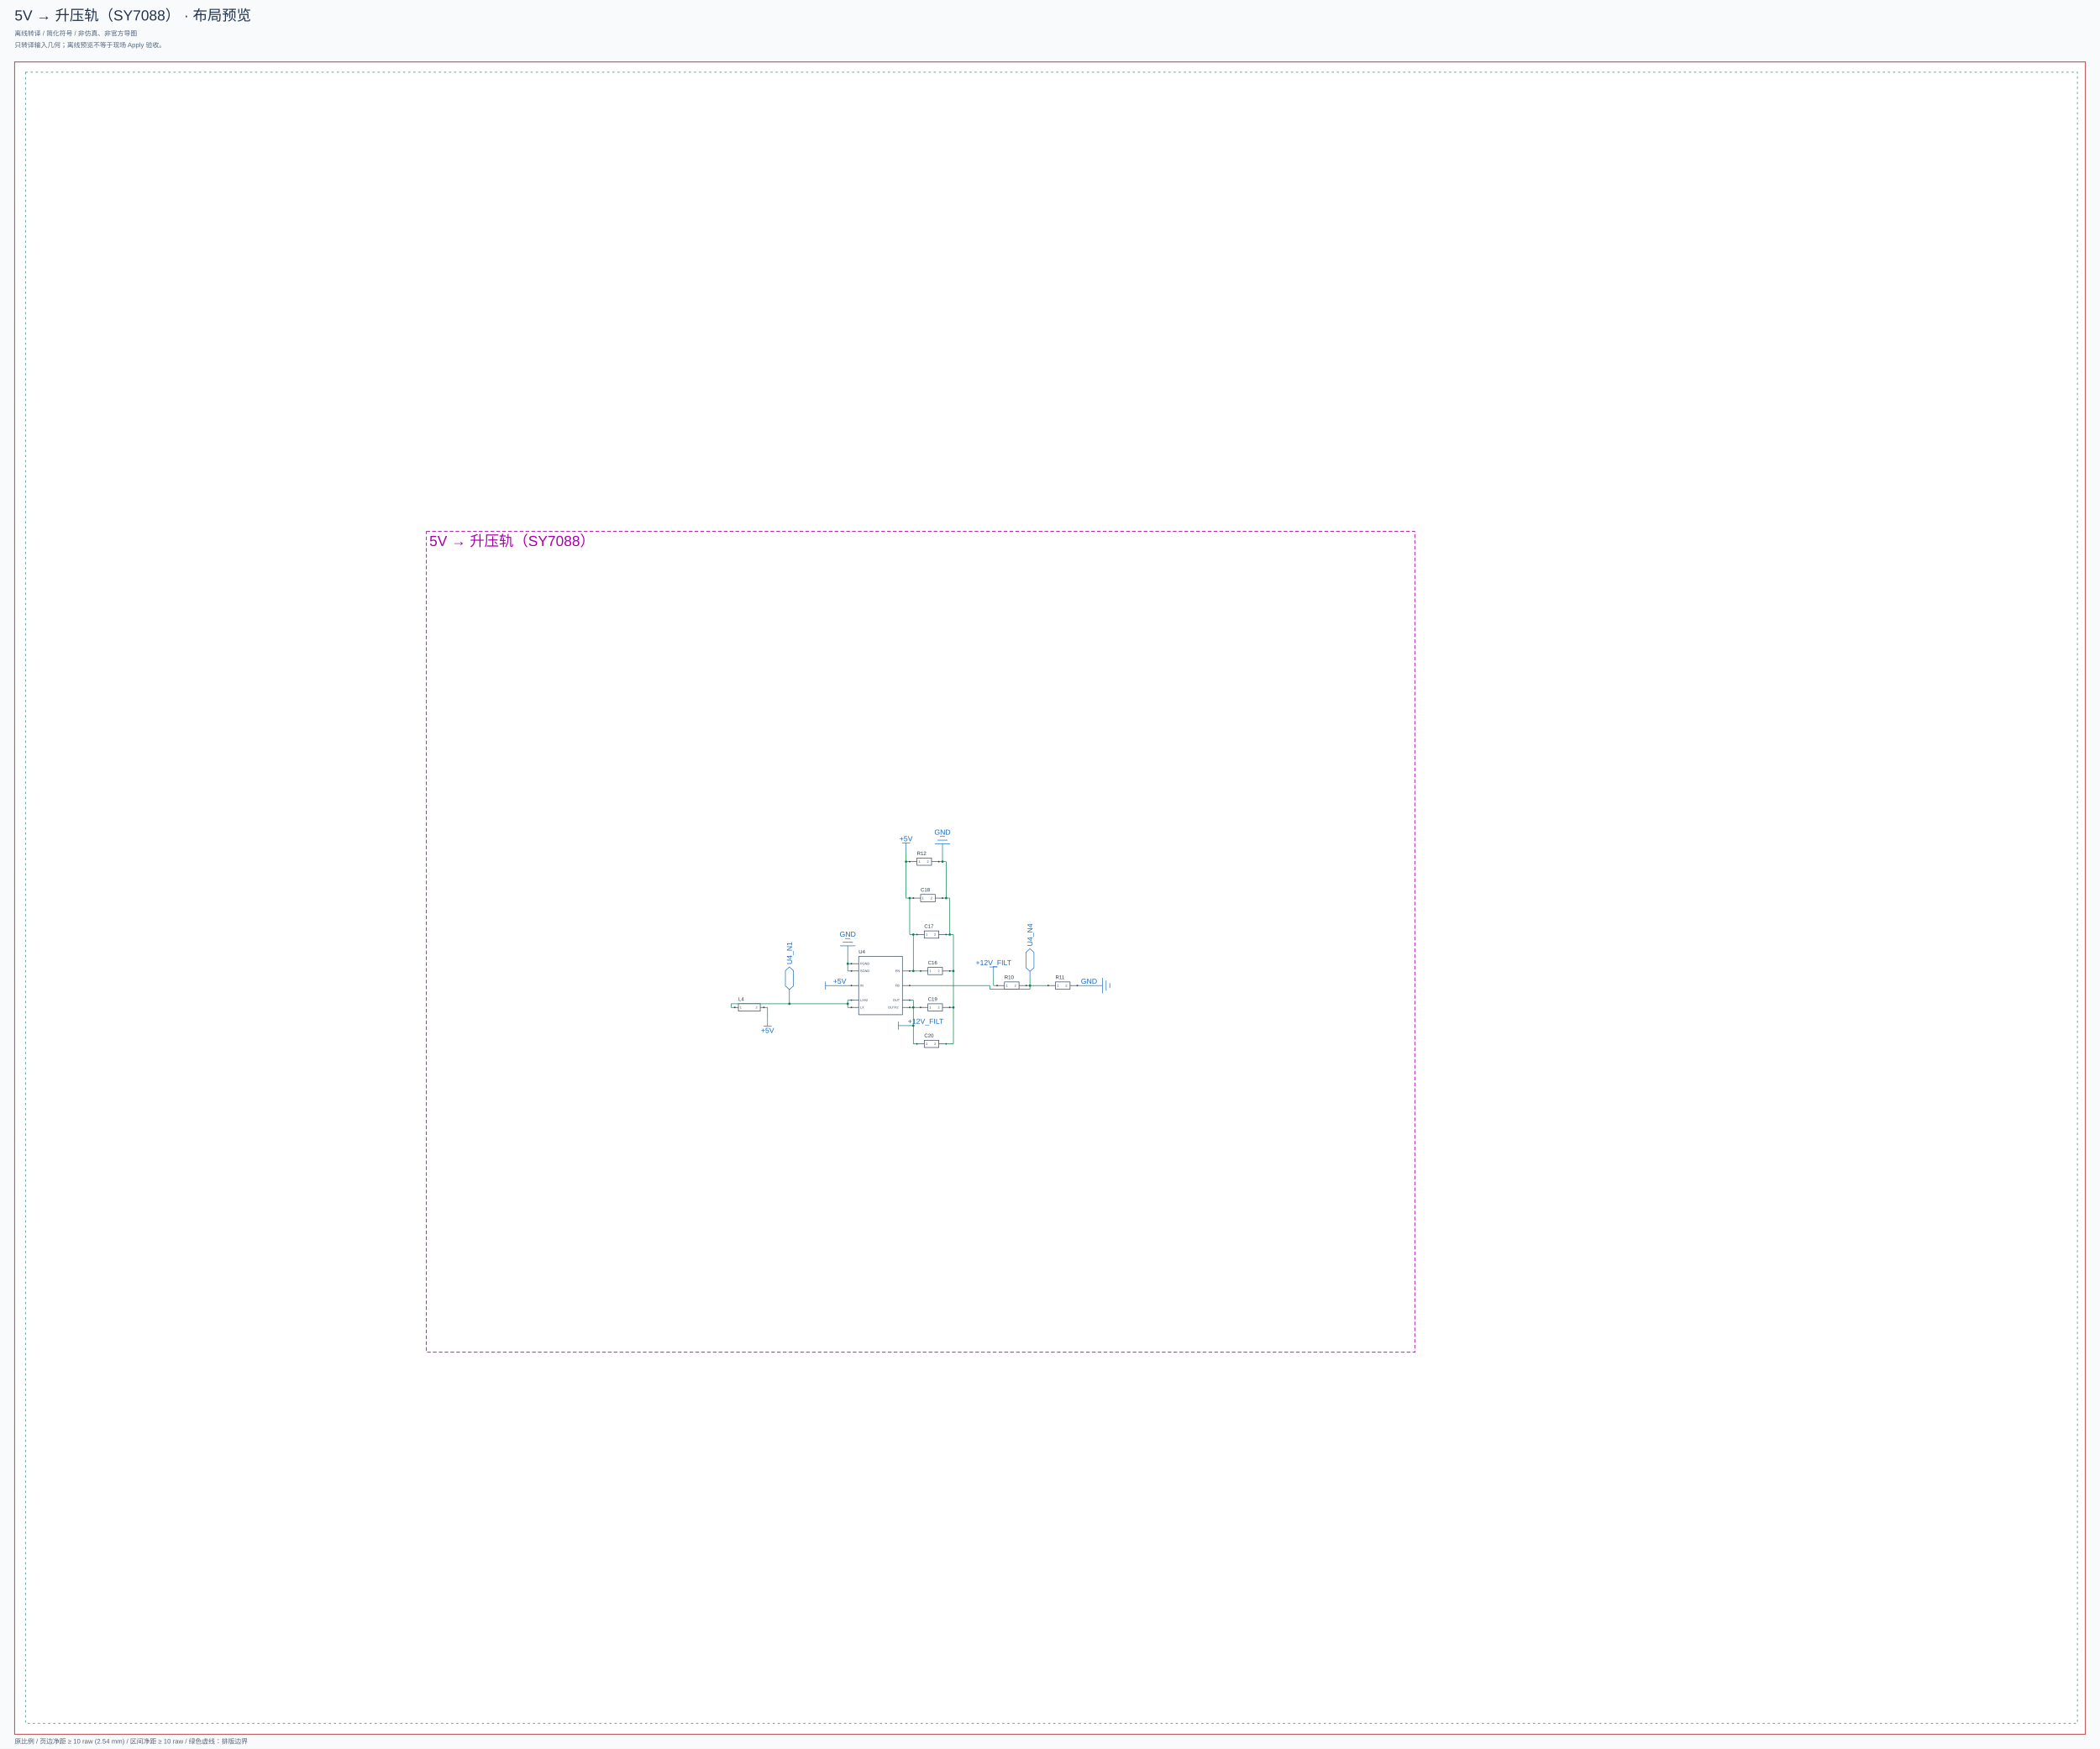
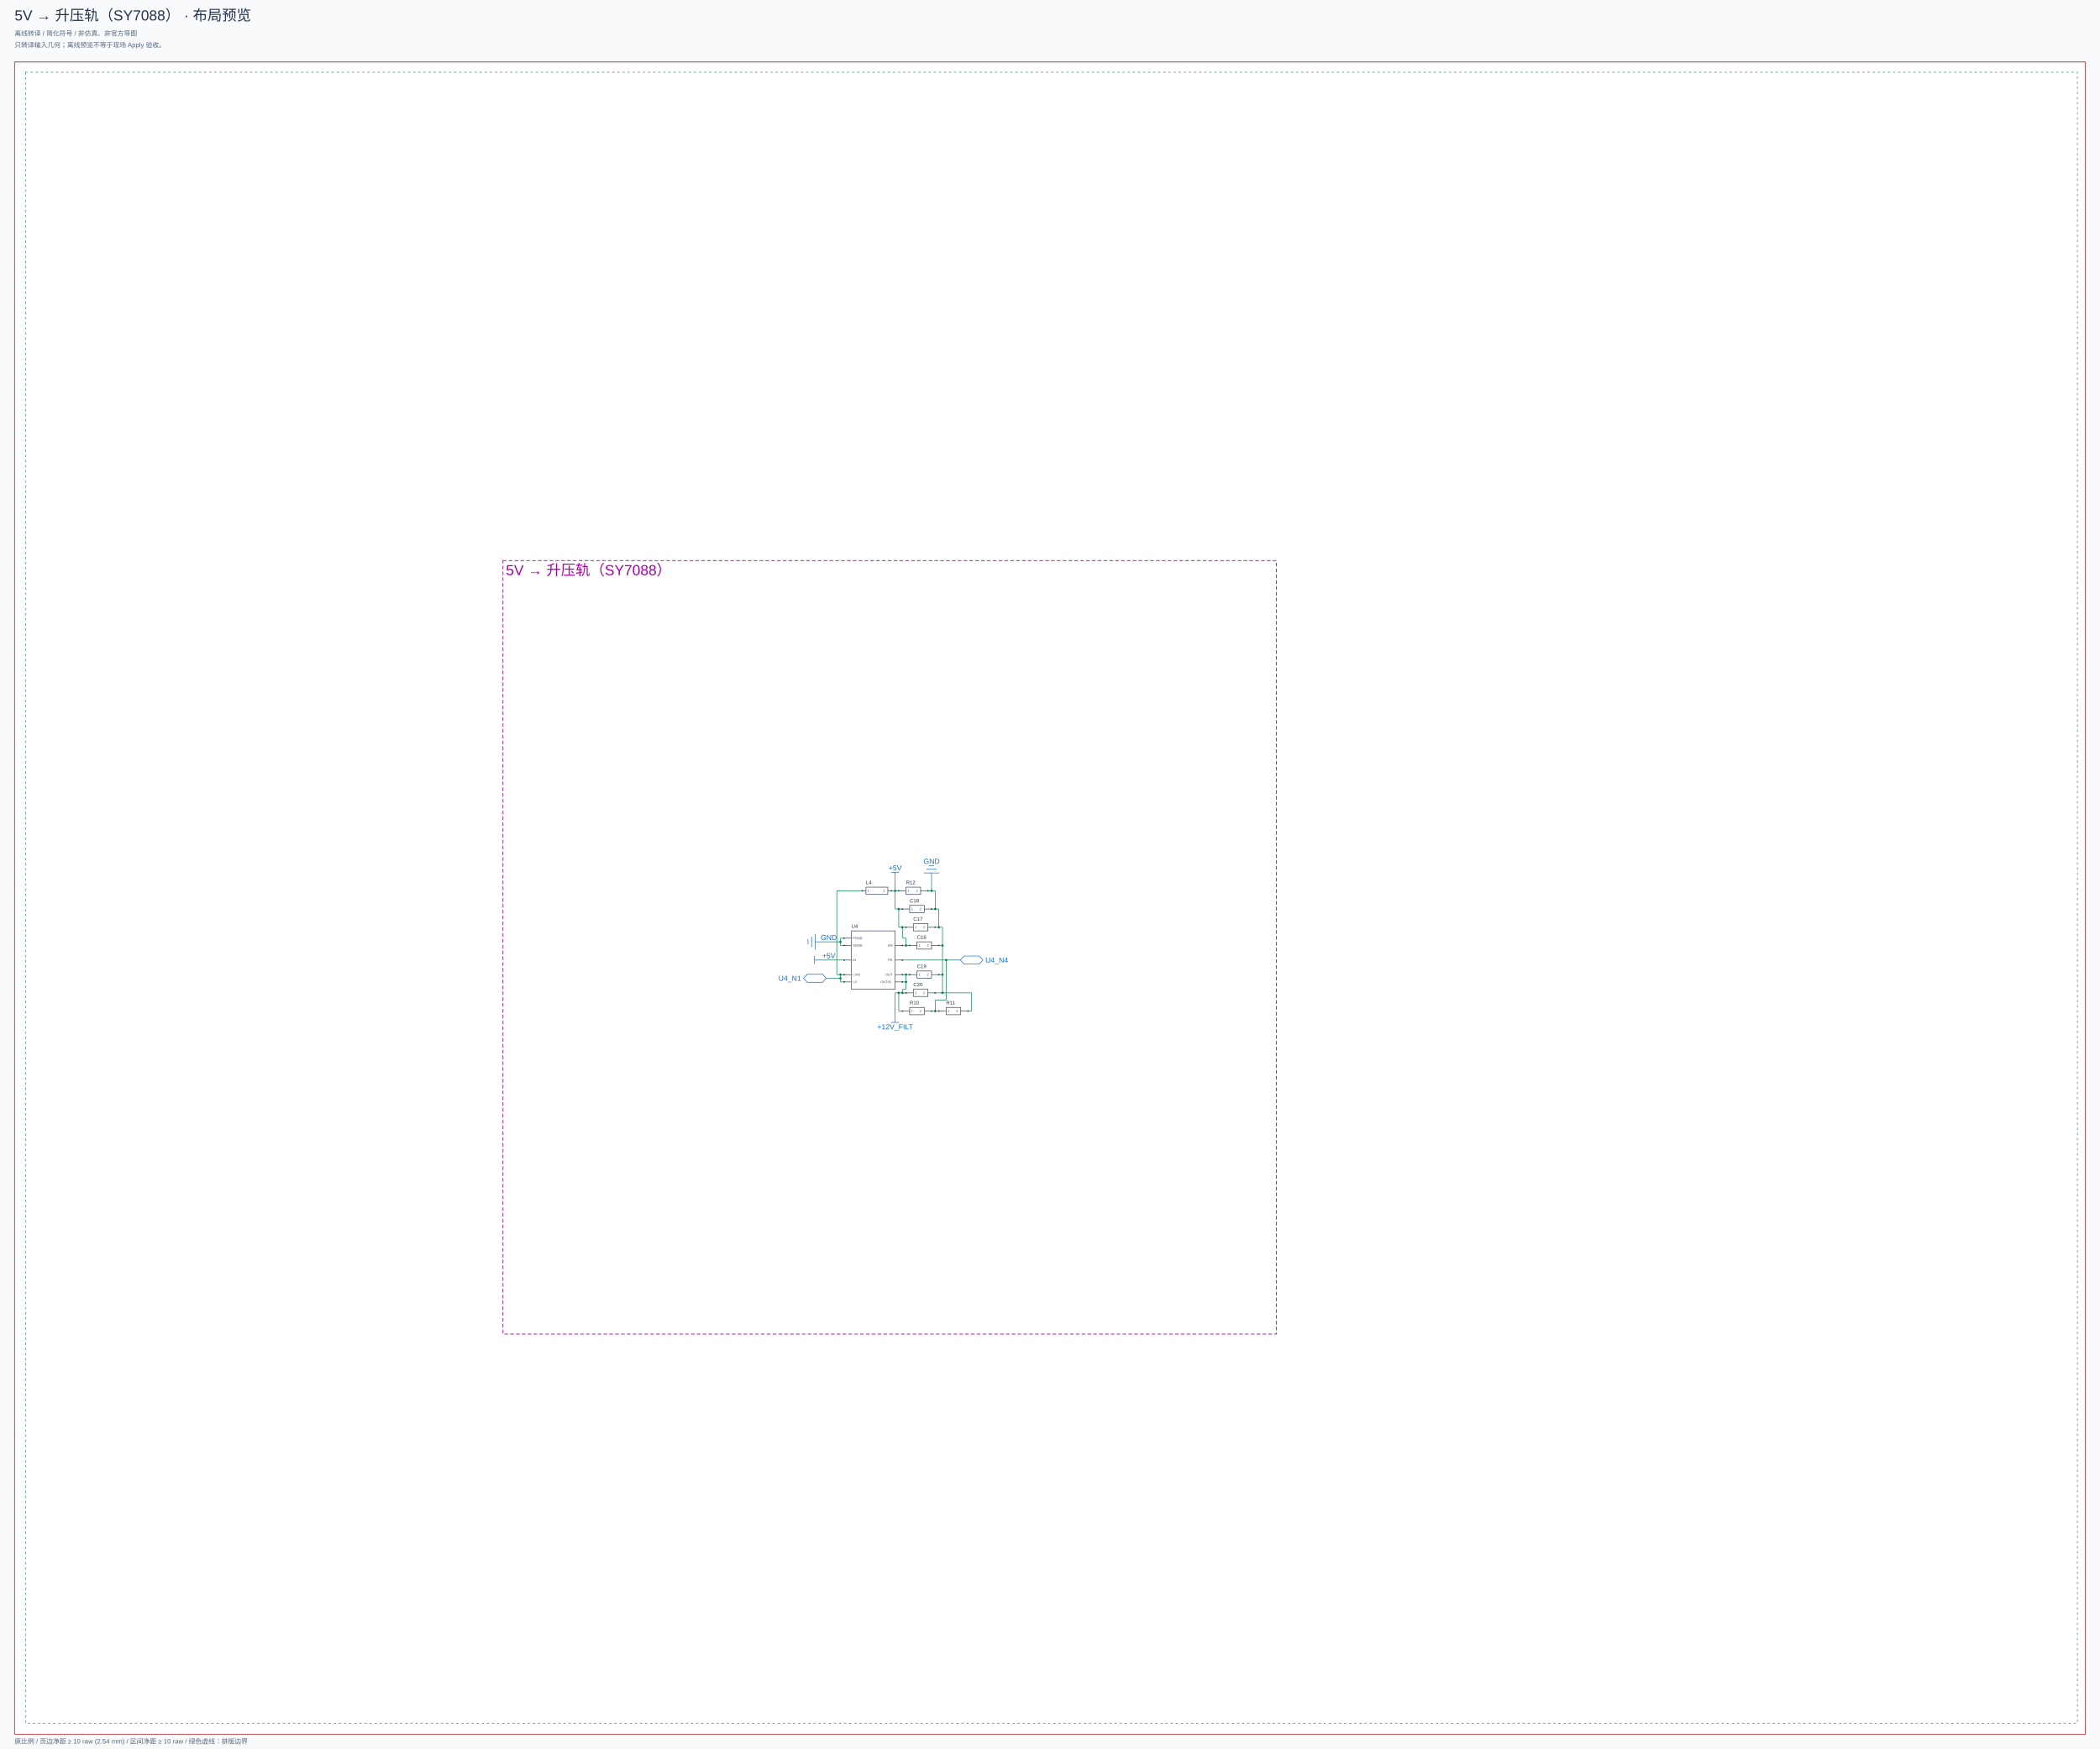
<svg xmlns="http://www.w3.org/2000/svg" width="5762" height="4798" viewBox="0 0 2881 2399">
  <rect width="100%" height="100%" fill="#f8fafc" />
  <g font-family="Arial,PingFang SC,sans-serif">
    <text x="20" y="28" font-size="20" fill="#22344d" text-anchor="start">5V → 升压轨（SY7088） · 布局预览</text>
    <text x="20" y="49" font-size="9" fill="#546579" text-anchor="start">离线转译 / 简化符号 / 非仿真、非官方导图</text>
    <text x="20" y="65" font-size="9" fill="#546579" text-anchor="start">只转译输入几何；离线预览不等于现场 Apply 验收。</text>
    <rect x="20" y="85" width="2841" height="2294" fill="white" stroke="#94a3b8" stroke-dasharray="" />
    <rect x="20" y="85" width="2841" height="2294" fill="none" stroke="#c74747" stroke-dasharray="" />
    <rect x="35" y="99" width="2815" height="2265" fill="none" stroke="#4a998e" stroke-dasharray="3 4" />
    <text x="20" y="2392" font-size="9" fill="#546579" text-anchor="start">原比例 / 页边净距 ≥ 10 raw (2.54 mm) / 区间净距 ≥ 10 raw / 绿色虚线：排版边界</text>
-     <rect x="585" y="729" width="1356" height="1126" fill="white" stroke="#aa00aa" stroke-dasharray="5 3" />
-     <text x="589" y="749" font-size="20" fill="#aa00aa" text-anchor="start">5V → 升压轨（SY7088）</text>
-     <path d="M1168 1372 L1163 1372" fill="none" stroke="#07814d" stroke-width="0.8" />
-     <path d="M1163 1372 L1163 1377" fill="none" stroke="#07814d" stroke-width="0.8" />
-     <path d="M1163 1377 L1163 1382" fill="none" stroke="#07814d" stroke-width="0.8" />
-     <path d="M1163 1382 L1168 1382" fill="none" stroke="#07814d" stroke-width="0.8" />
-     <path d="M1008 1382 L1003 1382" fill="none" stroke="#07814d" stroke-width="0.8" />
-     <path d="M1003 1382 L1003 1377" fill="none" stroke="#07814d" stroke-width="0.8" />
-     <path d="M1003 1377 L1163 1377" fill="none" stroke="#07814d" stroke-width="0.8" />
-     <path d="M1438 1352 L1413 1352" fill="none" stroke="#07814d" stroke-width="0.8" />
-     <path d="M1413 1352 L1408 1352" fill="none" stroke="#07814d" stroke-width="0.8" />
-     <path d="M1248 1352 L1358 1352" fill="none" stroke="#07814d" stroke-width="0.8" />
-     <path d="M1358 1352 L1358 1357" fill="none" stroke="#07814d" stroke-width="0.8" />
-     <path d="M1358 1357 L1413 1357" fill="none" stroke="#07814d" stroke-width="0.8" />
-     <path d="M1413 1357 L1413 1352" fill="none" stroke="#07814d" stroke-width="0.8" />
-     <path d="M1168 1332 L1163 1332" fill="none" stroke="#07814d" stroke-width="0.8" />
-     <path d="M1303 1332 L1308 1332" fill="none" stroke="#07814d" stroke-width="0.8" />
-     <path d="M1303 1232 L1303 1282" fill="none" stroke="#07814d" stroke-width="0.8" />
-     <path d="M1298 1282 L1303 1282" fill="none" stroke="#07814d" stroke-width="0.8" />
-     <path d="M1303 1282 L1308 1282" fill="none" stroke="#07814d" stroke-width="0.8" />
-     <path d="M1298 1432 L1308 1432" fill="none" stroke="#07814d" stroke-width="0.8" />
-     <path d="M1308 1432 L1308 1382" fill="none" stroke="#07814d" stroke-width="0.8" />
-     <path d="M1308 1382 L1308 1332" fill="none" stroke="#07814d" stroke-width="0.8" />
-     <path d="M1308 1332 L1308 1282" fill="none" stroke="#07814d" stroke-width="0.8" />
-     <path d="M1303 1382 L1308 1382" fill="none" stroke="#07814d" stroke-width="0.8" />
-     <path d="M1298 1182 L1298 1232" fill="none" stroke="#07814d" stroke-width="0.8" />
-     <path d="M1293 1232 L1298 1232" fill="none" stroke="#07814d" stroke-width="0.8" />
-     <path d="M1298 1232 L1303 1232" fill="none" stroke="#07814d" stroke-width="0.8" />
-     <path d="M1253 1372 L1248 1372" fill="none" stroke="#07814d" stroke-width="0.8" />
-     <path d="M1253 1282 L1253 1332" fill="none" stroke="#07814d" stroke-width="0.8" />
-     <path d="M1248 1332 L1253 1332" fill="none" stroke="#07814d" stroke-width="0.8" />
-     <path d="M1253 1332 L1263 1332" fill="none" stroke="#07814d" stroke-width="0.8" />
-     <path d="M1248 1232 L1248 1282" fill="none" stroke="#07814d" stroke-width="0.8" />
-     <path d="M1248 1282 L1253 1282" fill="none" stroke="#07814d" stroke-width="0.8" />
-     <path d="M1253 1282 L1258 1282" fill="none" stroke="#07814d" stroke-width="0.8" />
-     <path d="M1258 1432 L1253 1432" fill="none" stroke="#07814d" stroke-width="0.8" />
-     <path d="M1243 1232 L1248 1232" fill="none" stroke="#07814d" stroke-width="0.8" />
-     <path d="M1248 1232 L1253 1232" fill="none" stroke="#07814d" stroke-width="0.8" />
-     <path d="M1163 1322 L1168 1322" fill="none" stroke="#07814d" stroke-width="0.8" />
-     <path d="M1163 1332 L1163 1322" fill="none" stroke="#07814d" stroke-width="0.8" />
-     <path d="M1163 1322 L1163 1317" fill="none" stroke="#07814d" stroke-width="0.8" />
-     <path d="M1288 1182 L1293 1182" fill="none" stroke="#07814d" stroke-width="0.8" />
-     <path d="M1293 1182 L1298 1182" fill="none" stroke="#07814d" stroke-width="0.8" />
-     <path d="M1293 1182 L1293 1177" fill="none" stroke="#07814d" stroke-width="0.8" />
-     <path d="M1243 1182 L1248 1182" fill="none" stroke="#07814d" stroke-width="0.8" />
-     <path d="M1243 1232 L1243 1182" fill="none" stroke="#07814d" stroke-width="0.8" />
-     <path d="M1243 1182 L1243 1177" fill="none" stroke="#07814d" stroke-width="0.8" />
-     <path d="M1248 1382 L1253 1382" fill="none" stroke="#07814d" stroke-width="0.8" />
-     <path d="M1253 1382 L1263 1382" fill="none" stroke="#07814d" stroke-width="0.8" />
-     <path d="M1253 1432 L1253 1382" fill="none" stroke="#07814d" stroke-width="0.8" />
-     <path d="M1253 1382 L1253 1372" fill="none" stroke="#07814d" stroke-width="0.8" />
-     <path d="M1048 1382 L1053 1382" fill="none" stroke="#07814d" stroke-width="0.8" />
-     <path d="M1053 1382 L1053 1387" fill="none" stroke="#07814d" stroke-width="0.8" />
-     <path d="M1368 1352 L1363 1352" fill="none" stroke="#07814d" stroke-width="0.8" />
-     <path d="M1363 1352 L1363 1347" fill="none" stroke="#07814d" stroke-width="0.8" />
-     <rect x="1178" y="1312" width="60" height="80" fill="white" stroke="#34445b" stroke-width="0.8" />
-     <text x="1178" y="1308" font-size="7" fill="#24344a" text-anchor="start">U4</text>
-     <text x="1178" y="1401" font-size="5" fill="#546579" text-anchor="start" />
-     <path d="M1238 1332 L1248 1332" fill="none" stroke="#34445b" stroke-width="0.8" />
-     <text x="1228.25" y="1333.5" font-size="4.5" fill="#34445b" text-anchor="start">EN</text>
-     <circle cx="1248" cy="1332" r="1.1" fill="#34445b" />
-     <path d="M1238 1352 L1248 1352" fill="none" stroke="#34445b" stroke-width="0.8" />
-     <text x="1228.25" y="1353.5" font-size="4.5" fill="#34445b" text-anchor="start">FB</text>
-     <circle cx="1248" cy="1352" r="1.1" fill="#34445b" />
-     <path d="M1178 1352 L1168 1352" fill="none" stroke="#34445b" stroke-width="0.8" />
-     <text x="1180" y="1353.5" font-size="4.5" fill="#34445b" text-anchor="start">IN</text>
-     <circle cx="1168" cy="1352" r="1.1" fill="#34445b" />
-     <path d="M1178 1382 L1168 1382" fill="none" stroke="#34445b" stroke-width="0.8" />
-     <text x="1180" y="1383.5" font-size="4.5" fill="#34445b" text-anchor="start">LX</text>
-     <circle cx="1168" cy="1382" r="1.1" fill="#34445b" />
-     <path d="M1178 1372 L1168 1372" fill="none" stroke="#34445b" stroke-width="0.8" />
-     <text x="1180" y="1373.5" font-size="4.5" fill="#34445b" text-anchor="start">LX#2</text>
-     <circle cx="1168" cy="1372" r="1.1" fill="#34445b" />
-     <path d="M1238 1372 L1248 1372" fill="none" stroke="#34445b" stroke-width="0.8" />
-     <text x="1224.875" y="1373.5" font-size="4.5" fill="#34445b" text-anchor="start">OUT</text>
-     <circle cx="1248" cy="1372" r="1.1" fill="#34445b" />
-     <path d="M1238 1382 L1248 1382" fill="none" stroke="#34445b" stroke-width="0.8" />
-     <text x="1218.125" y="1383.5" font-size="4.5" fill="#34445b" text-anchor="start">OUT#2</text>
-     <circle cx="1248" cy="1382" r="1.1" fill="#34445b" />
-     <path d="M1178 1322 L1168 1322" fill="none" stroke="#34445b" stroke-width="0.8" />
-     <text x="1180" y="1323.5" font-size="4.5" fill="#34445b" text-anchor="start">PGND</text>
-     <circle cx="1168" cy="1322" r="1.1" fill="#34445b" />
-     <path d="M1178 1332 L1168 1332" fill="none" stroke="#34445b" stroke-width="0.8" />
-     <text x="1180" y="1333.5" font-size="4.5" fill="#34445b" text-anchor="start">SGND</text>
-     <circle cx="1168" cy="1332" r="1.1" fill="#34445b" />
-     <rect x="1273" y="1327" width="20" height="10" fill="white" stroke="#34445b" stroke-width="0.8" />
-     <text x="1273" y="1323" font-size="7" fill="#24344a" text-anchor="start">C16</text>
-     <text x="1273" y="1346" font-size="5" fill="#546579" text-anchor="start" />
-     <path d="M1273 1332 L1263 1332" fill="none" stroke="#34445b" stroke-width="0.8" />
-     <text x="1275" y="1333.5" font-size="4.5" fill="#34445b" text-anchor="start">1</text>
-     <circle cx="1263" cy="1332" r="1.1" fill="#34445b" />
-     <path d="M1293 1332 L1303 1332" fill="none" stroke="#34445b" stroke-width="0.8" />
-     <text x="1286.625" y="1333.5" font-size="4.5" fill="#34445b" text-anchor="start">2</text>
-     <circle cx="1303" cy="1332" r="1.1" fill="#34445b" />
-     <rect x="1268" y="1277" width="20" height="10" fill="white" stroke="#34445b" stroke-width="0.8" />
-     <text x="1268" y="1273" font-size="7" fill="#24344a" text-anchor="start">C17</text>
-     <text x="1268" y="1296" font-size="5" fill="#546579" text-anchor="start" />
-     <path d="M1268 1282 L1258 1282" fill="none" stroke="#34445b" stroke-width="0.8" />
-     <text x="1270" y="1283.5" font-size="4.5" fill="#34445b" text-anchor="start">1</text>
-     <circle cx="1258" cy="1282" r="1.1" fill="#34445b" />
-     <path d="M1288 1282 L1298 1282" fill="none" stroke="#34445b" stroke-width="0.8" />
-     <text x="1281.625" y="1283.5" font-size="4.5" fill="#34445b" text-anchor="start">2</text>
-     <circle cx="1298" cy="1282" r="1.1" fill="#34445b" />
-     <rect x="1263" y="1227" width="20" height="10" fill="white" stroke="#34445b" stroke-width="0.8" />
-     <text x="1263" y="1223" font-size="7" fill="#24344a" text-anchor="start">C18</text>
-     <text x="1263" y="1246" font-size="5" fill="#546579" text-anchor="start" />
-     <path d="M1263 1232 L1253 1232" fill="none" stroke="#34445b" stroke-width="0.8" />
-     <text x="1265" y="1233.5" font-size="4.5" fill="#34445b" text-anchor="start">1</text>
-     <circle cx="1253" cy="1232" r="1.1" fill="#34445b" />
-     <path d="M1283 1232 L1293 1232" fill="none" stroke="#34445b" stroke-width="0.8" />
-     <text x="1276.625" y="1233.5" font-size="4.5" fill="#34445b" text-anchor="start">2</text>
-     <circle cx="1293" cy="1232" r="1.1" fill="#34445b" />
-     <rect x="1273" y="1377" width="20" height="10" fill="white" stroke="#34445b" stroke-width="0.8" />
-     <text x="1273" y="1373" font-size="7" fill="#24344a" text-anchor="start">C19</text>
-     <text x="1273" y="1396" font-size="5" fill="#546579" text-anchor="start" />
-     <path d="M1273 1382 L1263 1382" fill="none" stroke="#34445b" stroke-width="0.8" />
-     <text x="1275" y="1383.5" font-size="4.5" fill="#34445b" text-anchor="start">1</text>
-     <circle cx="1263" cy="1382" r="1.1" fill="#34445b" />
-     <path d="M1293 1382 L1303 1382" fill="none" stroke="#34445b" stroke-width="0.8" />
-     <text x="1286.625" y="1383.5" font-size="4.5" fill="#34445b" text-anchor="start">2</text>
-     <circle cx="1303" cy="1382" r="1.1" fill="#34445b" />
-     <rect x="1268" y="1427" width="20" height="10" fill="white" stroke="#34445b" stroke-width="0.8" />
-     <text x="1268" y="1423" font-size="7" fill="#24344a" text-anchor="start">C20</text>
-     <text x="1268" y="1446" font-size="5" fill="#546579" text-anchor="start" />
-     <path d="M1268 1432 L1258 1432" fill="none" stroke="#34445b" stroke-width="0.8" />
-     <text x="1270" y="1433.5" font-size="4.5" fill="#34445b" text-anchor="start">1</text>
-     <circle cx="1258" cy="1432" r="1.1" fill="#34445b" />
-     <path d="M1288 1432 L1298 1432" fill="none" stroke="#34445b" stroke-width="0.8" />
-     <text x="1281.625" y="1433.5" font-size="4.5" fill="#34445b" text-anchor="start">2</text>
-     <circle cx="1298" cy="1432" r="1.1" fill="#34445b" />
-     <rect x="1258" y="1177" width="20" height="10" fill="white" stroke="#34445b" stroke-width="0.8" />
-     <text x="1258" y="1173" font-size="7" fill="#24344a" text-anchor="start">R12</text>
-     <text x="1258" y="1196" font-size="5" fill="#546579" text-anchor="start" />
-     <path d="M1258 1182 L1248 1182" fill="none" stroke="#34445b" stroke-width="0.8" />
-     <text x="1260" y="1183.5" font-size="4.5" fill="#34445b" text-anchor="start">1</text>
-     <circle cx="1248" cy="1182" r="1.1" fill="#34445b" />
-     <path d="M1278 1182 L1288 1182" fill="none" stroke="#34445b" stroke-width="0.8" />
-     <text x="1271.625" y="1183.5" font-size="4.5" fill="#34445b" text-anchor="start">2</text>
-     <circle cx="1288" cy="1182" r="1.1" fill="#34445b" />
-     <rect x="1013" y="1377" width="30" height="10" fill="white" stroke="#34445b" stroke-width="0.8" />
-     <text x="1013" y="1373" font-size="7" fill="#24344a" text-anchor="start">L4</text>
-     <text x="1013" y="1396" font-size="5" fill="#546579" text-anchor="start" />
-     <path d="M1013 1382 L1008 1382" fill="none" stroke="#34445b" stroke-width="0.8" />
-     <text x="1015" y="1383.5" font-size="4.5" fill="#34445b" text-anchor="start">1</text>
-     <circle cx="1008" cy="1382" r="1.1" fill="#34445b" />
-     <path d="M1043 1382 L1048 1382" fill="none" stroke="#34445b" stroke-width="0.8" />
-     <text x="1036.625" y="1383.5" font-size="4.5" fill="#34445b" text-anchor="start">2</text>
-     <circle cx="1048" cy="1382" r="1.1" fill="#34445b" />
-     <rect x="1378" y="1347" width="20" height="10" fill="white" stroke="#34445b" stroke-width="0.8" />
-     <text x="1378" y="1343" font-size="7" fill="#24344a" text-anchor="start">R10</text>
-     <text x="1378" y="1366" font-size="5" fill="#546579" text-anchor="start" />
-     <path d="M1378 1352 L1368 1352" fill="none" stroke="#34445b" stroke-width="0.8" />
-     <text x="1380" y="1353.5" font-size="4.5" fill="#34445b" text-anchor="start">1</text>
-     <circle cx="1368" cy="1352" r="1.1" fill="#34445b" />
-     <path d="M1398 1352 L1408 1352" fill="none" stroke="#34445b" stroke-width="0.8" />
-     <text x="1391.625" y="1353.5" font-size="4.5" fill="#34445b" text-anchor="start">2</text>
-     <circle cx="1408" cy="1352" r="1.1" fill="#34445b" />
-     <rect x="1448" y="1347" width="20" height="10" fill="white" stroke="#34445b" stroke-width="0.8" />
-     <text x="1448" y="1343" font-size="7" fill="#24344a" text-anchor="start">R11</text>
-     <text x="1448" y="1366" font-size="5" fill="#546579" text-anchor="start" />
-     <path d="M1448 1352 L1438 1352" fill="none" stroke="#34445b" stroke-width="0.8" />
-     <text x="1450" y="1353.5" font-size="4.5" fill="#34445b" text-anchor="start">1</text>
-     <circle cx="1438" cy="1352" r="1.1" fill="#34445b" />
-     <path d="M1468 1352 L1478 1352" fill="none" stroke="#34445b" stroke-width="0.8" />
-     <text x="1461.625" y="1353.5" font-size="4.5" fill="#34445b" text-anchor="start">2</text>
-     <circle cx="1478" cy="1352" r="1.1" fill="#34445b" />
-     <path d="M1163 1317 L1163 1307" fill="none" stroke="#07814d" stroke-width="0.8" />
-     <path d="M1163 1307 L1163 1297.5" fill="none" stroke="#176bc0" stroke-width="0.8" />
-     <path d="M1173.5 1297.5 L1152.5 1297.5" fill="none" stroke="#176bc0" stroke-width="0.8" />
-     <path d="M1170 1292.5 L1156 1292.5" fill="none" stroke="#176bc0" stroke-width="0.8" />
-     <path d="M1166.5 1287.5 L1159.5 1287.5" fill="none" stroke="#176bc0" stroke-width="0.8" />
-     <text class="marker-name" transform="translate(1163 1281.5) rotate(0)" y="3.5" text-anchor="middle" font-size="10" textLength="16" lengthAdjust="spacingAndGlyphs" fill="#176bc0">GND</text>
-     <path d="M1293 1177 L1293 1167" fill="none" stroke="#07814d" stroke-width="0.8" />
-     <path d="M1293 1167 L1293 1157.5" fill="none" stroke="#176bc0" stroke-width="0.8" />
-     <path d="M1303.5 1157.5 L1282.5 1157.5" fill="none" stroke="#176bc0" stroke-width="0.8" />
-     <path d="M1300 1152.5 L1286 1152.5" fill="none" stroke="#176bc0" stroke-width="0.8" />
-     <path d="M1296.5 1147.5 L1289.5 1147.5" fill="none" stroke="#176bc0" stroke-width="0.8" />
-     <text class="marker-name" transform="translate(1293 1141.5) rotate(0)" y="3.5" text-anchor="middle" font-size="10" textLength="16" lengthAdjust="spacingAndGlyphs" fill="#176bc0">GND</text>
-     <path d="M1478 1352 L1503 1352" fill="none" stroke="#07814d" stroke-width="0.8" />
-     <path d="M1503 1352 L1512.5 1352" fill="none" stroke="#176bc0" stroke-width="0.8" />
-     <path d="M1512.5 1362.5 L1512.5 1341.5" fill="none" stroke="#176bc0" stroke-width="0.8" />
-     <path d="M1517.5 1359 L1517.5 1345" fill="none" stroke="#176bc0" stroke-width="0.8" />
-     <path d="M1522.5 1355.5 L1522.5 1348.5" fill="none" stroke="#176bc0" stroke-width="0.8" />
-     <text class="marker-name" transform="translate(1494 1346) rotate(0)" y="3.5" text-anchor="middle" font-size="10" textLength="16" lengthAdjust="spacingAndGlyphs" fill="#176bc0">GND</text>
-     <path d="M1243 1177 L1243 1167" fill="none" stroke="#07814d" stroke-width="0.8" />
-     <path d="M1243 1167 L1243 1162.5" fill="none" stroke="#176bc0" stroke-width="0.8" />
-     <path d="M1243 1162.5 L1243 1156.5" fill="none" stroke="#176bc0" stroke-width="0.8" />
-     <path d="M1248.5 1156.5 L1237.5 1156.5" fill="none" stroke="#176bc0" stroke-width="0.8" />
-     <text class="marker-name" transform="translate(1243 1150.5) rotate(0)" y="3.5" text-anchor="middle" font-size="10" textLength="16" lengthAdjust="spacingAndGlyphs" fill="#176bc0">+5V</text>
-     <path d="M1168 1352 L1143 1352" fill="none" stroke="#07814d" stroke-width="0.8" />
-     <path d="M1143 1352 L1138.5 1352" fill="none" stroke="#176bc0" stroke-width="0.8" />
-     <path d="M1138.5 1352 L1132.5 1352" fill="none" stroke="#176bc0" stroke-width="0.8" />
-     <path d="M1132.5 1346.5 L1132.5 1357.5" fill="none" stroke="#176bc0" stroke-width="0.8" />
-     <text class="marker-name" transform="translate(1152 1346) rotate(0)" y="3.5" text-anchor="middle" font-size="10" textLength="16" lengthAdjust="spacingAndGlyphs" fill="#176bc0">+5V</text>
-     <path d="M1253 1407 L1243 1407" fill="none" stroke="#07814d" stroke-width="0.8" />
-     <path d="M1243 1407 L1238.5 1407" fill="none" stroke="#176bc0" stroke-width="0.8" />
-     <path d="M1238.5 1407 L1232.5 1407" fill="none" stroke="#176bc0" stroke-width="0.8" />
-     <path d="M1232.5 1401.5 L1232.5 1412.5" fill="none" stroke="#176bc0" stroke-width="0.8" />
-     <text class="marker-name" transform="translate(1270 1401) rotate(0)" y="3.5" text-anchor="middle" font-size="10" textLength="52" lengthAdjust="spacingAndGlyphs" fill="#176bc0">+12V_FILT</text>
-     <path d="M1053 1387 L1053 1397" fill="none" stroke="#07814d" stroke-width="0.8" />
-     <path d="M1053 1397 L1053 1401.5" fill="none" stroke="#176bc0" stroke-width="0.8" />
-     <path d="M1053 1401.5 L1053 1407.5" fill="none" stroke="#176bc0" stroke-width="0.8" />
-     <path d="M1047.5 1407.5 L1058.5 1407.5" fill="none" stroke="#176bc0" stroke-width="0.8" />
-     <text class="marker-name" transform="translate(1053 1413.5) rotate(0)" y="3.5" text-anchor="middle" font-size="10" textLength="16" lengthAdjust="spacingAndGlyphs" fill="#176bc0">+5V</text>
-     <path d="M1363 1347 L1363 1337" fill="none" stroke="#07814d" stroke-width="0.8" />
-     <path d="M1363 1337 L1363 1332.5" fill="none" stroke="#176bc0" stroke-width="0.8" />
-     <path d="M1363 1332.5 L1363 1326.5" fill="none" stroke="#176bc0" stroke-width="0.8" />
-     <path d="M1368.5 1326.5 L1357.5 1326.5" fill="none" stroke="#176bc0" stroke-width="0.8" />
-     <text class="marker-name" transform="translate(1363 1320.5) rotate(0)" y="3.5" text-anchor="middle" font-size="10" textLength="52" lengthAdjust="spacingAndGlyphs" fill="#176bc0">+12V_FILT</text>
-     <path d="M1413 1352 L1413 1342" fill="none" stroke="#07814d" stroke-width="0.8" />
-     <path d="M1413 1342 L1413 1332.5" fill="none" stroke="#176bc0" stroke-width="0.8" />
-     <polygon class="net-port" points="1413,1332.5 1407.5,1327.5 1407.5,1306.5 1413,1301.5 1418.5,1306.5 1418.5,1327.5 " fill="none" stroke="#176bc0" stroke-width="0.8" />
-     <text class="marker-name" transform="translate(1413 1282.5) rotate(-90)" y="3.5" text-anchor="middle" font-size="10" textLength="36" lengthAdjust="spacingAndGlyphs" fill="#176bc0">U4_N4</text>
-     <path d="M1083 1377 L1083 1367" fill="none" stroke="#07814d" stroke-width="0.8" />
-     <path d="M1083 1367 L1083 1357.5" fill="none" stroke="#176bc0" stroke-width="0.8" />
-     <polygon class="net-port" points="1083,1357.5 1077.5,1352.5 1077.5,1331.5 1083,1326.5 1088.5,1331.5 1088.5,1352.5 " fill="none" stroke="#176bc0" stroke-width="0.8" />
-     <text class="marker-name" transform="translate(1083 1307.5) rotate(-90)" y="3.5" text-anchor="middle" font-size="10" textLength="36" lengthAdjust="spacingAndGlyphs" fill="#176bc0">U4_N1</text>
-     <circle class="junction" cx="1083" cy="1377" r="1.6" fill="#07814d" />
-     <circle class="junction" cx="1163" cy="1377" r="1.6" fill="#07814d" />
-     <circle class="junction" cx="1163" cy="1322" r="1.6" fill="#07814d" />
-     <circle class="junction" cx="1243" cy="1182" r="1.6" fill="#07814d" />
-     <circle class="junction" cx="1248" cy="1232" r="1.6" fill="#07814d" />
-     <circle class="junction" cx="1253" cy="1407" r="1.6" fill="#07814d" />
-     <circle class="junction" cx="1253" cy="1382" r="1.6" fill="#07814d" />
-     <circle class="junction" cx="1253" cy="1332" r="1.6" fill="#07814d" />
-     <circle class="junction" cx="1253" cy="1282" r="1.6" fill="#07814d" />
-     <circle class="junction" cx="1293" cy="1182" r="1.6" fill="#07814d" />
-     <circle class="junction" cx="1298" cy="1232" r="1.6" fill="#07814d" />
-     <circle class="junction" cx="1303" cy="1282" r="1.6" fill="#07814d" />
-     <circle class="junction" cx="1308" cy="1382" r="1.6" fill="#07814d" />
-     <circle class="junction" cx="1308" cy="1332" r="1.6" fill="#07814d" />
-     <circle class="junction" cx="1413" cy="1352" r="1.6" fill="#07814d" />
+     <rect x="690" y="769" width="1061" height="1061" fill="white" stroke="#aa00aa" stroke-dasharray="5 3" />
+     <text x="694" y="789" font-size="20" fill="#aa00aa" text-anchor="start">5V → 升压轨（SY7088）</text>
+     <path d="M1153 1337 L1153 1347" fill="none" stroke="#07814d" stroke-width="0.8" />
+     <path d="M1153 1347 L1158 1347" fill="none" stroke="#07814d" stroke-width="0.8" />
+     <path d="M1183 1222 L1148 1222" fill="none" stroke="#07814d" stroke-width="0.8" />
+     <path d="M1148 1222 L1148 1337" fill="none" stroke="#07814d" stroke-width="0.8" />
+     <path d="M1148 1337 L1153 1337" fill="none" stroke="#07814d" stroke-width="0.8" />
+     <path d="M1153 1337 L1158 1337" fill="none" stroke="#07814d" stroke-width="0.8" />
+     <path d="M1288 1387 L1283 1387" fill="none" stroke="#07814d" stroke-width="0.8" />
+     <path d="M1283 1387 L1278 1387" fill="none" stroke="#07814d" stroke-width="0.8" />
+     <path d="M1238 1317 L1298 1317" fill="none" stroke="#07814d" stroke-width="0.8" />
+     <path d="M1298 1317 L1298 1372" fill="none" stroke="#07814d" stroke-width="0.8" />
+     <path d="M1298 1372 L1283 1372" fill="none" stroke="#07814d" stroke-width="0.8" />
+     <path d="M1283 1372 L1283 1387" fill="none" stroke="#07814d" stroke-width="0.8" />
+     <path d="M1153 1287 L1158 1287" fill="none" stroke="#07814d" stroke-width="0.8" />
+     <path d="M1288 1247 L1288 1272" fill="none" stroke="#07814d" stroke-width="0.8" />
+     <path d="M1283 1272 L1288 1272" fill="none" stroke="#07814d" stroke-width="0.8" />
+     <path d="M1288 1272 L1293 1272" fill="none" stroke="#07814d" stroke-width="0.8" />
+     <path d="M1283 1222 L1283 1247" fill="none" stroke="#07814d" stroke-width="0.8" />
+     <path d="M1278 1247 L1283 1247" fill="none" stroke="#07814d" stroke-width="0.8" />
+     <path d="M1283 1247 L1288 1247" fill="none" stroke="#07814d" stroke-width="0.8" />
+     <path d="M1288 1337 L1293 1337" fill="none" stroke="#07814d" stroke-width="0.8" />
+     <path d="M1293 1362 L1293 1337" fill="none" stroke="#07814d" stroke-width="0.8" />
+     <path d="M1293 1337 L1293 1297" fill="none" stroke="#07814d" stroke-width="0.8" />
+     <path d="M1293 1297 L1293 1272" fill="none" stroke="#07814d" stroke-width="0.8" />
+     <path d="M1288 1297 L1293 1297" fill="none" stroke="#07814d" stroke-width="0.8" />
+     <path d="M1328 1387 L1333 1387" fill="none" stroke="#07814d" stroke-width="0.8" />
+     <path d="M1333 1387 L1333 1362" fill="none" stroke="#07814d" stroke-width="0.8" />
+     <path d="M1283 1362 L1293 1362" fill="none" stroke="#07814d" stroke-width="0.8" />
+     <path d="M1293 1362 L1333 1362" fill="none" stroke="#07814d" stroke-width="0.8" />
+     <path d="M1238 1337 L1243 1337" fill="none" stroke="#07814d" stroke-width="0.8" />
+     <path d="M1243 1337 L1248 1337" fill="none" stroke="#07814d" stroke-width="0.8" />
+     <path d="M1238 1362 L1238 1357" fill="none" stroke="#07814d" stroke-width="0.8" />
+     <path d="M1238 1357 L1243 1357" fill="none" stroke="#07814d" stroke-width="0.8" />
+     <path d="M1243 1357 L1243 1347" fill="none" stroke="#07814d" stroke-width="0.8" />
+     <path d="M1243 1347 L1243 1337" fill="none" stroke="#07814d" stroke-width="0.8" />
+     <path d="M1238 1347 L1243 1347" fill="none" stroke="#07814d" stroke-width="0.8" />
+     <path d="M1238 1272 L1238 1287" fill="none" stroke="#07814d" stroke-width="0.8" />
+     <path d="M1238 1287 L1243 1287" fill="none" stroke="#07814d" stroke-width="0.8" />
+     <path d="M1243 1287 L1243 1297" fill="none" stroke="#07814d" stroke-width="0.8" />
+     <path d="M1238 1297 L1243 1297" fill="none" stroke="#07814d" stroke-width="0.8" />
+     <path d="M1243 1297 L1248 1297" fill="none" stroke="#07814d" stroke-width="0.8" />
+     <path d="M1233 1247 L1233 1272" fill="none" stroke="#07814d" stroke-width="0.8" />
+     <path d="M1233 1272 L1238 1272" fill="none" stroke="#07814d" stroke-width="0.8" />
+     <path d="M1238 1272 L1243 1272" fill="none" stroke="#07814d" stroke-width="0.8" />
+     <path d="M1228 1247 L1233 1247" fill="none" stroke="#07814d" stroke-width="0.8" />
+     <path d="M1233 1247 L1238 1247" fill="none" stroke="#07814d" stroke-width="0.8" />
+     <path d="M1238 1387 L1233 1387" fill="none" stroke="#07814d" stroke-width="0.8" />
+     <path d="M1233 1387 L1233 1362" fill="none" stroke="#07814d" stroke-width="0.8" />
+     <path d="M1153 1297 L1158 1297" fill="none" stroke="#07814d" stroke-width="0.8" />
+     <path d="M1153 1297 L1153 1287" fill="none" stroke="#07814d" stroke-width="0.8" />
+     <path d="M1273 1222 L1278 1222" fill="none" stroke="#07814d" stroke-width="0.8" />
+     <path d="M1278 1222 L1283 1222" fill="none" stroke="#07814d" stroke-width="0.8" />
+     <path d="M1278 1222 L1278 1217" fill="none" stroke="#07814d" stroke-width="0.8" />
+     <path d="M1223 1222 L1228 1222" fill="none" stroke="#07814d" stroke-width="0.8" />
+     <path d="M1228 1222 L1233 1222" fill="none" stroke="#07814d" stroke-width="0.8" />
+     <path d="M1228 1247 L1228 1222" fill="none" stroke="#07814d" stroke-width="0.8" />
+     <path d="M1228 1222 L1228 1217" fill="none" stroke="#07814d" stroke-width="0.8" />
+     <path d="M1228 1362 L1233 1362" fill="none" stroke="#07814d" stroke-width="0.8" />
+     <path d="M1233 1362 L1238 1362" fill="none" stroke="#07814d" stroke-width="0.8" />
+     <path d="M1238 1362 L1243 1362" fill="none" stroke="#07814d" stroke-width="0.8" />
+     <path d="M1228 1362 L1228 1367" fill="none" stroke="#07814d" stroke-width="0.8" />
+     <rect x="1168" y="1277" width="60" height="80" fill="white" stroke="#34445b" stroke-width="0.8" />
+     <text x="1168" y="1273" font-size="7" fill="#24344a" text-anchor="start">U4</text>
+     <text x="1168" y="1366" font-size="5" fill="#546579" text-anchor="start" />
+     <path d="M1228 1297 L1238 1297" fill="none" stroke="#34445b" stroke-width="0.8" />
+     <text x="1218.25" y="1298.5" font-size="4.5" fill="#34445b" text-anchor="start">EN</text>
+     <circle cx="1238" cy="1297" r="1.1" fill="#34445b" />
+     <path d="M1228 1317 L1238 1317" fill="none" stroke="#34445b" stroke-width="0.8" />
+     <text x="1218.25" y="1318.5" font-size="4.5" fill="#34445b" text-anchor="start">FB</text>
+     <circle cx="1238" cy="1317" r="1.1" fill="#34445b" />
+     <path d="M1168 1317 L1158 1317" fill="none" stroke="#34445b" stroke-width="0.8" />
+     <text x="1170" y="1318.5" font-size="4.5" fill="#34445b" text-anchor="start">IN</text>
+     <circle cx="1158" cy="1317" r="1.1" fill="#34445b" />
+     <path d="M1168 1347 L1158 1347" fill="none" stroke="#34445b" stroke-width="0.8" />
+     <text x="1170" y="1348.5" font-size="4.5" fill="#34445b" text-anchor="start">LX</text>
+     <circle cx="1158" cy="1347" r="1.1" fill="#34445b" />
+     <path d="M1168 1337 L1158 1337" fill="none" stroke="#34445b" stroke-width="0.8" />
+     <text x="1170" y="1338.5" font-size="4.5" fill="#34445b" text-anchor="start">LX#2</text>
+     <circle cx="1158" cy="1337" r="1.1" fill="#34445b" />
+     <path d="M1228 1337 L1238 1337" fill="none" stroke="#34445b" stroke-width="0.8" />
+     <text x="1214.875" y="1338.5" font-size="4.5" fill="#34445b" text-anchor="start">OUT</text>
+     <circle cx="1238" cy="1337" r="1.1" fill="#34445b" />
+     <path d="M1228 1347 L1238 1347" fill="none" stroke="#34445b" stroke-width="0.8" />
+     <text x="1208.125" y="1348.5" font-size="4.5" fill="#34445b" text-anchor="start">OUT#2</text>
+     <circle cx="1238" cy="1347" r="1.1" fill="#34445b" />
+     <path d="M1168 1287 L1158 1287" fill="none" stroke="#34445b" stroke-width="0.8" />
+     <text x="1170" y="1288.5" font-size="4.5" fill="#34445b" text-anchor="start">PGND</text>
+     <circle cx="1158" cy="1287" r="1.1" fill="#34445b" />
+     <path d="M1168 1297 L1158 1297" fill="none" stroke="#34445b" stroke-width="0.8" />
+     <text x="1170" y="1298.5" font-size="4.5" fill="#34445b" text-anchor="start">SGND</text>
+     <circle cx="1158" cy="1297" r="1.1" fill="#34445b" />
+     <rect x="1258" y="1292" width="20" height="10" fill="white" stroke="#34445b" stroke-width="0.8" />
+     <text x="1258" y="1288" font-size="7" fill="#24344a" text-anchor="start">C16</text>
+     <text x="1258" y="1311" font-size="5" fill="#546579" text-anchor="start" />
+     <path d="M1258 1297 L1248 1297" fill="none" stroke="#34445b" stroke-width="0.8" />
+     <text x="1260" y="1298.5" font-size="4.5" fill="#34445b" text-anchor="start">1</text>
+     <circle cx="1248" cy="1297" r="1.1" fill="#34445b" />
+     <path d="M1278 1297 L1288 1297" fill="none" stroke="#34445b" stroke-width="0.8" />
+     <text x="1271.625" y="1298.5" font-size="4.5" fill="#34445b" text-anchor="start">2</text>
+     <circle cx="1288" cy="1297" r="1.1" fill="#34445b" />
+     <rect x="1253" y="1267" width="20" height="10" fill="white" stroke="#34445b" stroke-width="0.8" />
+     <text x="1253" y="1263" font-size="7" fill="#24344a" text-anchor="start">C17</text>
+     <text x="1253" y="1286" font-size="5" fill="#546579" text-anchor="start" />
+     <path d="M1253 1272 L1243 1272" fill="none" stroke="#34445b" stroke-width="0.8" />
+     <text x="1255" y="1273.5" font-size="4.5" fill="#34445b" text-anchor="start">1</text>
+     <circle cx="1243" cy="1272" r="1.1" fill="#34445b" />
+     <path d="M1273 1272 L1283 1272" fill="none" stroke="#34445b" stroke-width="0.8" />
+     <text x="1266.625" y="1273.5" font-size="4.5" fill="#34445b" text-anchor="start">2</text>
+     <circle cx="1283" cy="1272" r="1.1" fill="#34445b" />
+     <rect x="1248" y="1242" width="20" height="10" fill="white" stroke="#34445b" stroke-width="0.8" />
+     <text x="1248" y="1238" font-size="7" fill="#24344a" text-anchor="start">C18</text>
+     <text x="1248" y="1261" font-size="5" fill="#546579" text-anchor="start" />
+     <path d="M1248 1247 L1238 1247" fill="none" stroke="#34445b" stroke-width="0.8" />
+     <text x="1250" y="1248.5" font-size="4.5" fill="#34445b" text-anchor="start">1</text>
+     <circle cx="1238" cy="1247" r="1.1" fill="#34445b" />
+     <path d="M1268 1247 L1278 1247" fill="none" stroke="#34445b" stroke-width="0.8" />
+     <text x="1261.625" y="1248.5" font-size="4.5" fill="#34445b" text-anchor="start">2</text>
+     <circle cx="1278" cy="1247" r="1.1" fill="#34445b" />
+     <rect x="1258" y="1332" width="20" height="10" fill="white" stroke="#34445b" stroke-width="0.8" />
+     <text x="1258" y="1328" font-size="7" fill="#24344a" text-anchor="start">C19</text>
+     <text x="1258" y="1351" font-size="5" fill="#546579" text-anchor="start" />
+     <path d="M1258 1337 L1248 1337" fill="none" stroke="#34445b" stroke-width="0.8" />
+     <text x="1260" y="1338.5" font-size="4.5" fill="#34445b" text-anchor="start">1</text>
+     <circle cx="1248" cy="1337" r="1.1" fill="#34445b" />
+     <path d="M1278 1337 L1288 1337" fill="none" stroke="#34445b" stroke-width="0.8" />
+     <text x="1271.625" y="1338.5" font-size="4.5" fill="#34445b" text-anchor="start">2</text>
+     <circle cx="1288" cy="1337" r="1.1" fill="#34445b" />
+     <rect x="1253" y="1357" width="20" height="10" fill="white" stroke="#34445b" stroke-width="0.8" />
+     <text x="1253" y="1353" font-size="7" fill="#24344a" text-anchor="start">C20</text>
+     <text x="1253" y="1376" font-size="5" fill="#546579" text-anchor="start" />
+     <path d="M1253 1362 L1243 1362" fill="none" stroke="#34445b" stroke-width="0.8" />
+     <text x="1255" y="1363.5" font-size="4.5" fill="#34445b" text-anchor="start">1</text>
+     <circle cx="1243" cy="1362" r="1.1" fill="#34445b" />
+     <path d="M1273 1362 L1283 1362" fill="none" stroke="#34445b" stroke-width="0.8" />
+     <text x="1266.625" y="1363.5" font-size="4.5" fill="#34445b" text-anchor="start">2</text>
+     <circle cx="1283" cy="1362" r="1.1" fill="#34445b" />
+     <rect x="1243" y="1217" width="20" height="10" fill="white" stroke="#34445b" stroke-width="0.8" />
+     <text x="1243" y="1213" font-size="7" fill="#24344a" text-anchor="start">R12</text>
+     <text x="1243" y="1236" font-size="5" fill="#546579" text-anchor="start" />
+     <path d="M1243 1222 L1233 1222" fill="none" stroke="#34445b" stroke-width="0.8" />
+     <text x="1245" y="1223.5" font-size="4.5" fill="#34445b" text-anchor="start">1</text>
+     <circle cx="1233" cy="1222" r="1.1" fill="#34445b" />
+     <path d="M1263 1222 L1273 1222" fill="none" stroke="#34445b" stroke-width="0.8" />
+     <text x="1256.625" y="1223.5" font-size="4.5" fill="#34445b" text-anchor="start">2</text>
+     <circle cx="1273" cy="1222" r="1.1" fill="#34445b" />
+     <rect x="1188" y="1217" width="30" height="10" fill="white" stroke="#34445b" stroke-width="0.8" />
+     <text x="1188" y="1213" font-size="7" fill="#24344a" text-anchor="start">L4</text>
+     <text x="1188" y="1236" font-size="5" fill="#546579" text-anchor="start" />
+     <path d="M1188 1222 L1183 1222" fill="none" stroke="#34445b" stroke-width="0.8" />
+     <text x="1190" y="1223.5" font-size="4.5" fill="#34445b" text-anchor="start">1</text>
+     <circle cx="1183" cy="1222" r="1.1" fill="#34445b" />
+     <path d="M1218 1222 L1223 1222" fill="none" stroke="#34445b" stroke-width="0.8" />
+     <text x="1211.625" y="1223.5" font-size="4.5" fill="#34445b" text-anchor="start">2</text>
+     <circle cx="1223" cy="1222" r="1.1" fill="#34445b" />
+     <rect x="1248" y="1382" width="20" height="10" fill="white" stroke="#34445b" stroke-width="0.8" />
+     <text x="1248" y="1378" font-size="7" fill="#24344a" text-anchor="start">R10</text>
+     <text x="1248" y="1401" font-size="5" fill="#546579" text-anchor="start" />
+     <path d="M1248 1387 L1238 1387" fill="none" stroke="#34445b" stroke-width="0.8" />
+     <text x="1250" y="1388.5" font-size="4.5" fill="#34445b" text-anchor="start">1</text>
+     <circle cx="1238" cy="1387" r="1.1" fill="#34445b" />
+     <path d="M1268 1387 L1278 1387" fill="none" stroke="#34445b" stroke-width="0.8" />
+     <text x="1261.625" y="1388.5" font-size="4.5" fill="#34445b" text-anchor="start">2</text>
+     <circle cx="1278" cy="1387" r="1.1" fill="#34445b" />
+     <rect x="1298" y="1382" width="20" height="10" fill="white" stroke="#34445b" stroke-width="0.8" />
+     <text x="1298" y="1378" font-size="7" fill="#24344a" text-anchor="start">R11</text>
+     <text x="1298" y="1401" font-size="5" fill="#546579" text-anchor="start" />
+     <path d="M1298 1387 L1288 1387" fill="none" stroke="#34445b" stroke-width="0.8" />
+     <text x="1300" y="1388.5" font-size="4.5" fill="#34445b" text-anchor="start">1</text>
+     <circle cx="1288" cy="1387" r="1.1" fill="#34445b" />
+     <path d="M1318 1387 L1328 1387" fill="none" stroke="#34445b" stroke-width="0.8" />
+     <text x="1311.625" y="1388.5" font-size="4.5" fill="#34445b" text-anchor="start">2</text>
+     <circle cx="1328" cy="1387" r="1.1" fill="#34445b" />
+     <path d="M1153 1292 L1128 1292" fill="none" stroke="#07814d" stroke-width="0.8" />
+     <path d="M1128 1292 L1118.5 1292" fill="none" stroke="#176bc0" stroke-width="0.8" />
+     <path d="M1118.5 1281.5 L1118.5 1302.5" fill="none" stroke="#176bc0" stroke-width="0.8" />
+     <path d="M1113.5 1285 L1113.5 1299" fill="none" stroke="#176bc0" stroke-width="0.8" />
+     <path d="M1108.5 1288.5 L1108.5 1295.5" fill="none" stroke="#176bc0" stroke-width="0.8" />
+     <text class="marker-name" transform="translate(1137 1286) rotate(0)" y="3.5" text-anchor="middle" font-size="10" textLength="16" lengthAdjust="spacingAndGlyphs" fill="#176bc0">GND</text>
+     <path d="M1278 1217 L1278 1207" fill="none" stroke="#07814d" stroke-width="0.8" />
+     <path d="M1278 1207 L1278 1197.5" fill="none" stroke="#176bc0" stroke-width="0.8" />
+     <path d="M1288.5 1197.5 L1267.5 1197.5" fill="none" stroke="#176bc0" stroke-width="0.8" />
+     <path d="M1285 1192.5 L1271 1192.5" fill="none" stroke="#176bc0" stroke-width="0.8" />
+     <path d="M1281.5 1187.5 L1274.5 1187.5" fill="none" stroke="#176bc0" stroke-width="0.8" />
+     <text class="marker-name" transform="translate(1278 1181.5) rotate(0)" y="3.5" text-anchor="middle" font-size="10" textLength="16" lengthAdjust="spacingAndGlyphs" fill="#176bc0">GND</text>
+     <path d="M1228 1217 L1228 1207" fill="none" stroke="#07814d" stroke-width="0.8" />
+     <path d="M1228 1207 L1228 1202.5" fill="none" stroke="#176bc0" stroke-width="0.8" />
+     <path d="M1228 1202.5 L1228 1196.5" fill="none" stroke="#176bc0" stroke-width="0.8" />
+     <path d="M1233.5 1196.5 L1222.5 1196.5" fill="none" stroke="#176bc0" stroke-width="0.8" />
+     <text class="marker-name" transform="translate(1228 1190.5) rotate(0)" y="3.5" text-anchor="middle" font-size="10" textLength="16" lengthAdjust="spacingAndGlyphs" fill="#176bc0">+5V</text>
+     <path d="M1158 1317 L1128 1317" fill="none" stroke="#07814d" stroke-width="0.8" />
+     <path d="M1128 1317 L1123.5 1317" fill="none" stroke="#176bc0" stroke-width="0.8" />
+     <path d="M1123.5 1317 L1117.5 1317" fill="none" stroke="#176bc0" stroke-width="0.8" />
+     <path d="M1117.5 1311.5 L1117.5 1322.5" fill="none" stroke="#176bc0" stroke-width="0.8" />
+     <text class="marker-name" transform="translate(1137 1311) rotate(0)" y="3.5" text-anchor="middle" font-size="10" textLength="16" lengthAdjust="spacingAndGlyphs" fill="#176bc0">+5V</text>
+     <path d="M1228 1367 L1228 1392" fill="none" stroke="#07814d" stroke-width="0.8" />
+     <path d="M1228 1392 L1228 1396.5" fill="none" stroke="#176bc0" stroke-width="0.8" />
+     <path d="M1228 1396.5 L1228 1402.5" fill="none" stroke="#176bc0" stroke-width="0.8" />
+     <path d="M1222.5 1402.5 L1233.5 1402.5" fill="none" stroke="#176bc0" stroke-width="0.8" />
+     <text class="marker-name" transform="translate(1228 1408.5) rotate(0)" y="3.5" text-anchor="middle" font-size="10" textLength="52" lengthAdjust="spacingAndGlyphs" fill="#176bc0">+12V_FILT</text>
+     <path d="M1298 1317 L1308 1317" fill="none" stroke="#07814d" stroke-width="0.8" />
+     <path d="M1308 1317 L1317.5 1317" fill="none" stroke="#176bc0" stroke-width="0.8" />
+     <polygon class="net-port" points="1317.5,1317 1322.5,1311.5 1343.5,1311.5 1348.5,1317 1343.5,1322.5 1322.5,1322.5 " fill="none" stroke="#176bc0" stroke-width="0.8" />
+     <text class="marker-name" transform="translate(1367.5 1317) rotate(0)" y="3.5" text-anchor="middle" font-size="10" textLength="36" lengthAdjust="spacingAndGlyphs" fill="#176bc0">U4_N4</text>
+     <path d="M1153 1342 L1143 1342" fill="none" stroke="#07814d" stroke-width="0.8" />
+     <path d="M1143 1342 L1133.5 1342" fill="none" stroke="#176bc0" stroke-width="0.8" />
+     <polygon class="net-port" points="1133.5,1342 1128.5,1347.5 1107.5,1347.5 1102.5,1342 1107.5,1336.5 1128.5,1336.5 " fill="none" stroke="#176bc0" stroke-width="0.8" />
+     <text class="marker-name" transform="translate(1083.5 1342) rotate(0)" y="3.5" text-anchor="middle" font-size="10" textLength="36" lengthAdjust="spacingAndGlyphs" fill="#176bc0">U4_N1</text>
+     <circle class="junction" cx="1153" cy="1342" r="1.6" fill="#07814d" />
+     <circle class="junction" cx="1153" cy="1337" r="1.6" fill="#07814d" />
+     <circle class="junction" cx="1153" cy="1292" r="1.6" fill="#07814d" />
+     <circle class="junction" cx="1228" cy="1222" r="1.6" fill="#07814d" />
+     <circle class="junction" cx="1233" cy="1362" r="1.6" fill="#07814d" />
+     <circle class="junction" cx="1233" cy="1247" r="1.6" fill="#07814d" />
+     <circle class="junction" cx="1238" cy="1362" r="1.6" fill="#07814d" />
+     <circle class="junction" cx="1238" cy="1272" r="1.6" fill="#07814d" />
+     <circle class="junction" cx="1243" cy="1347" r="1.6" fill="#07814d" />
+     <circle class="junction" cx="1243" cy="1337" r="1.6" fill="#07814d" />
+     <circle class="junction" cx="1243" cy="1297" r="1.6" fill="#07814d" />
+     <circle class="junction" cx="1278" cy="1222" r="1.6" fill="#07814d" />
+     <circle class="junction" cx="1283" cy="1387" r="1.6" fill="#07814d" />
+     <circle class="junction" cx="1283" cy="1247" r="1.6" fill="#07814d" />
+     <circle class="junction" cx="1288" cy="1272" r="1.6" fill="#07814d" />
+     <circle class="junction" cx="1293" cy="1362" r="1.6" fill="#07814d" />
+     <circle class="junction" cx="1293" cy="1337" r="1.6" fill="#07814d" />
+     <circle class="junction" cx="1293" cy="1297" r="1.6" fill="#07814d" />
+     <circle class="junction" cx="1298" cy="1317" r="1.6" fill="#07814d" />
  </g>
</svg>
